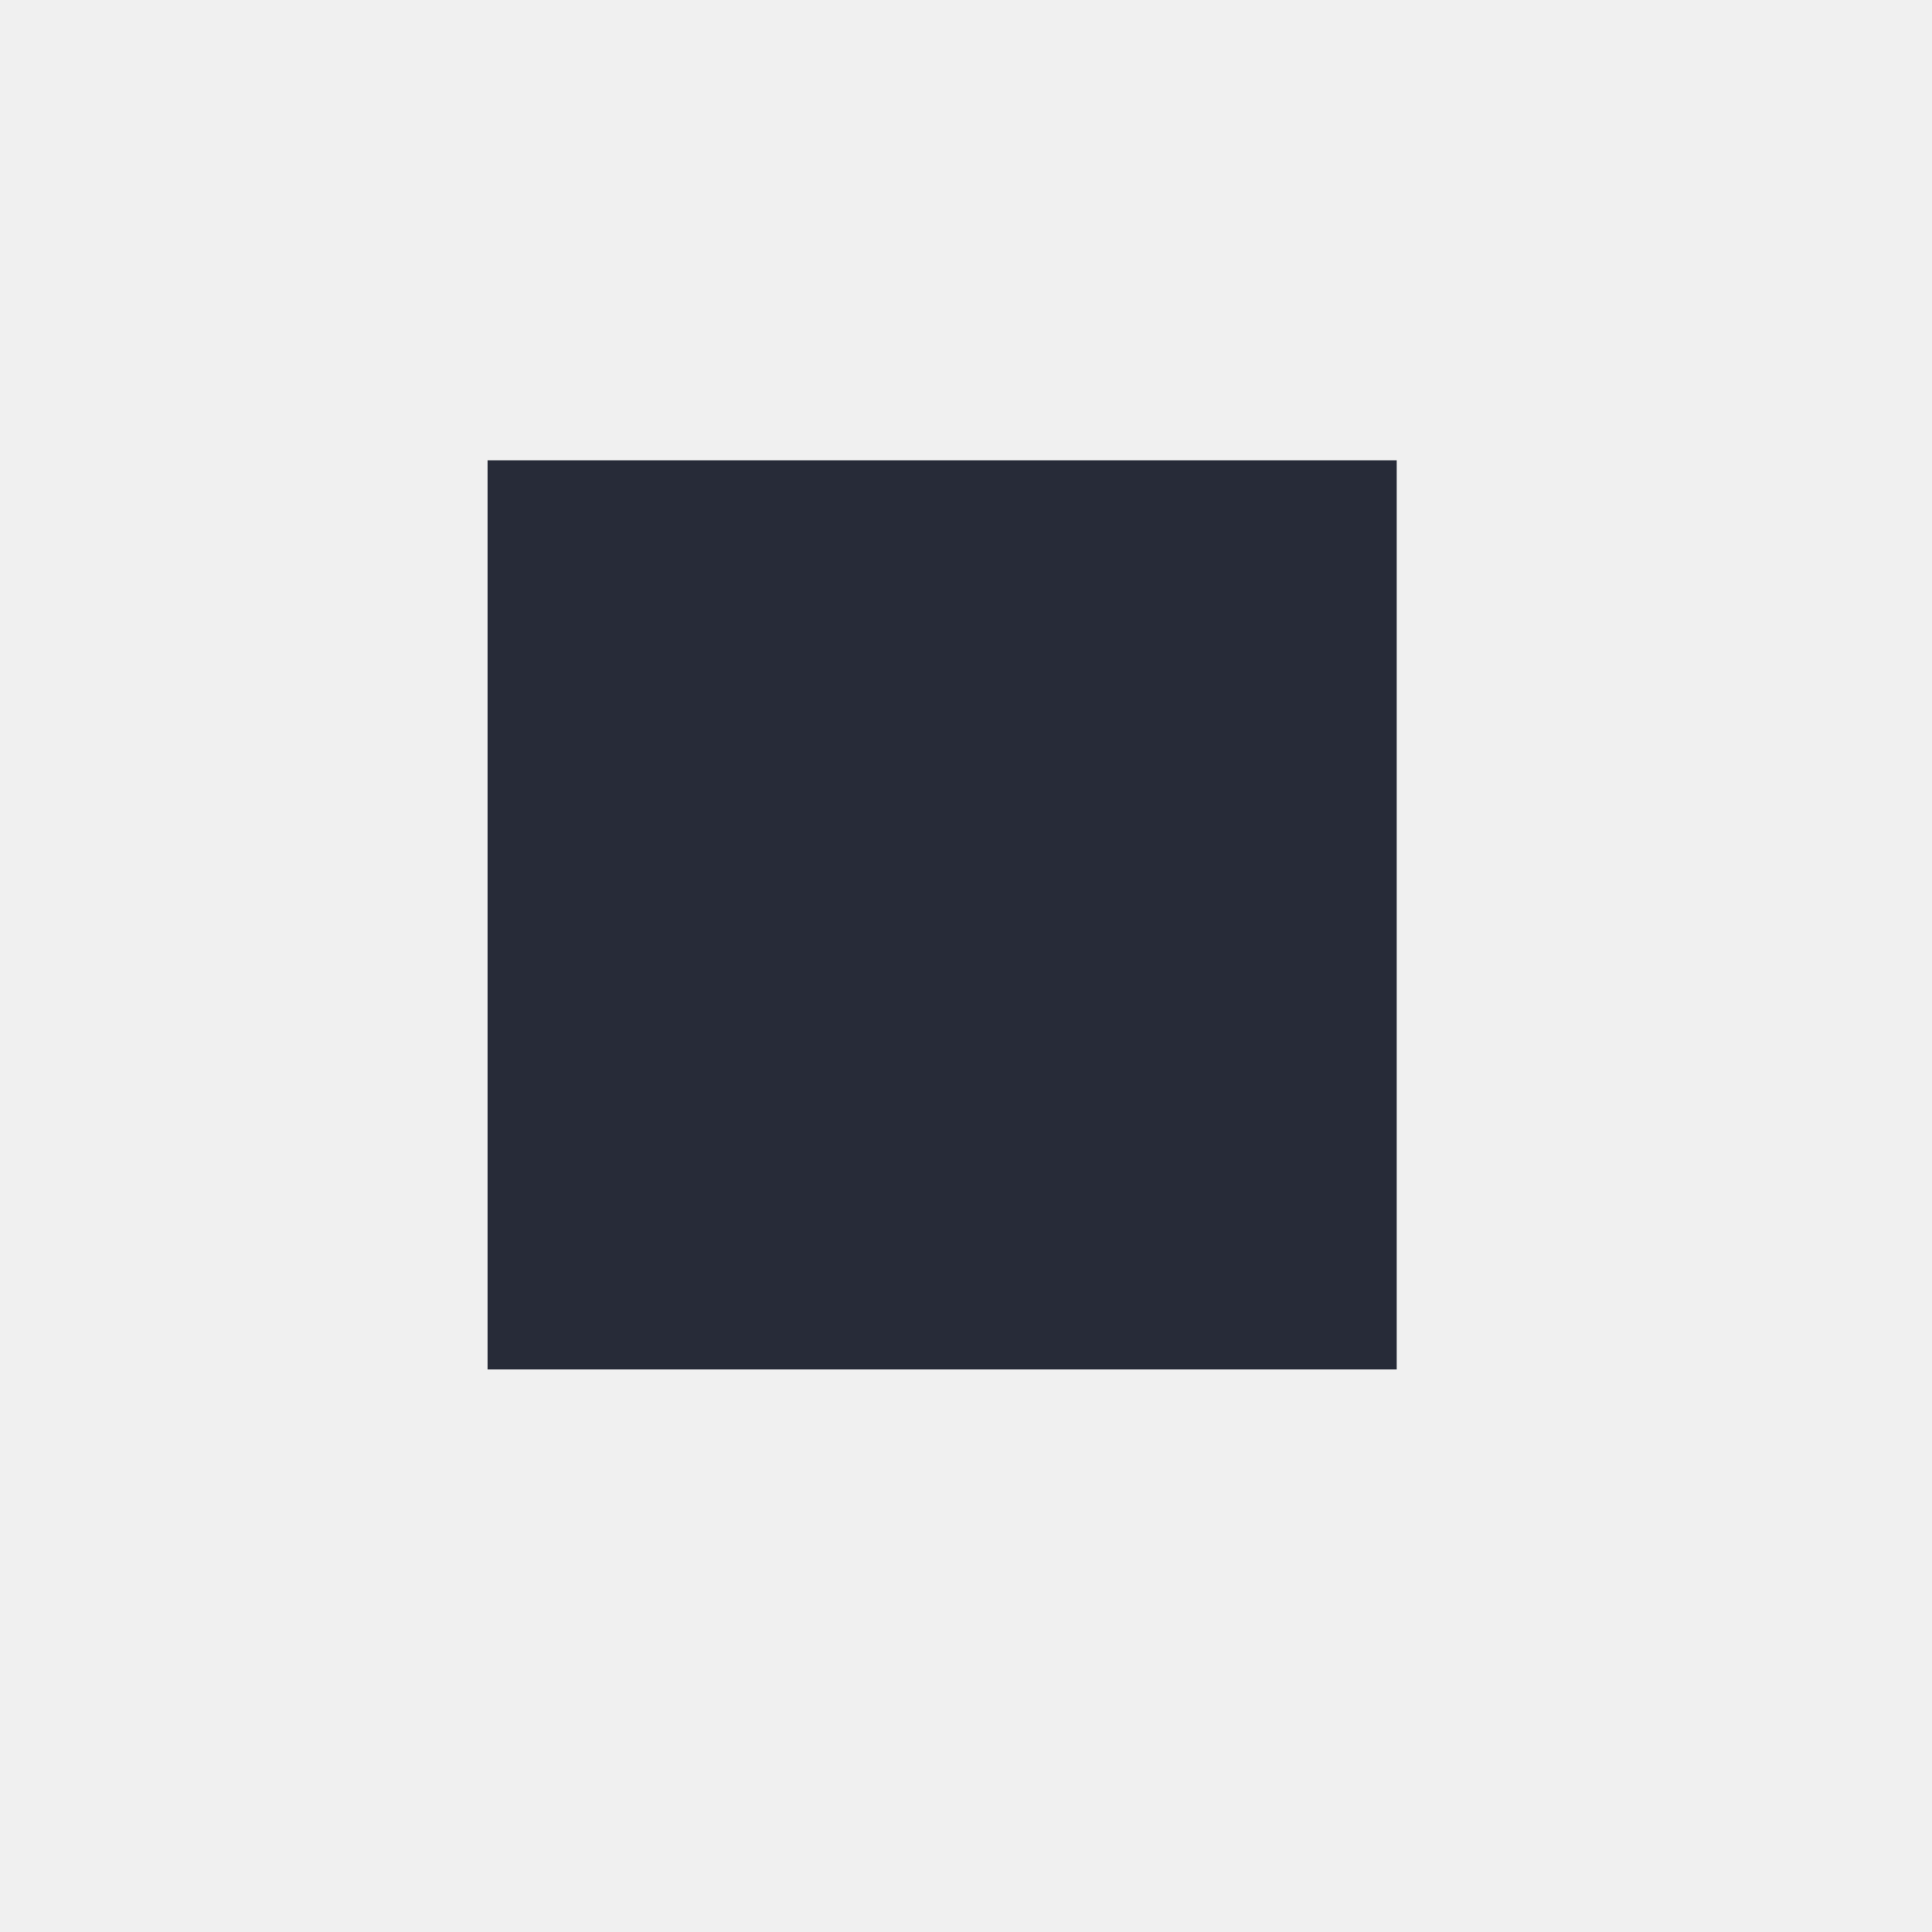
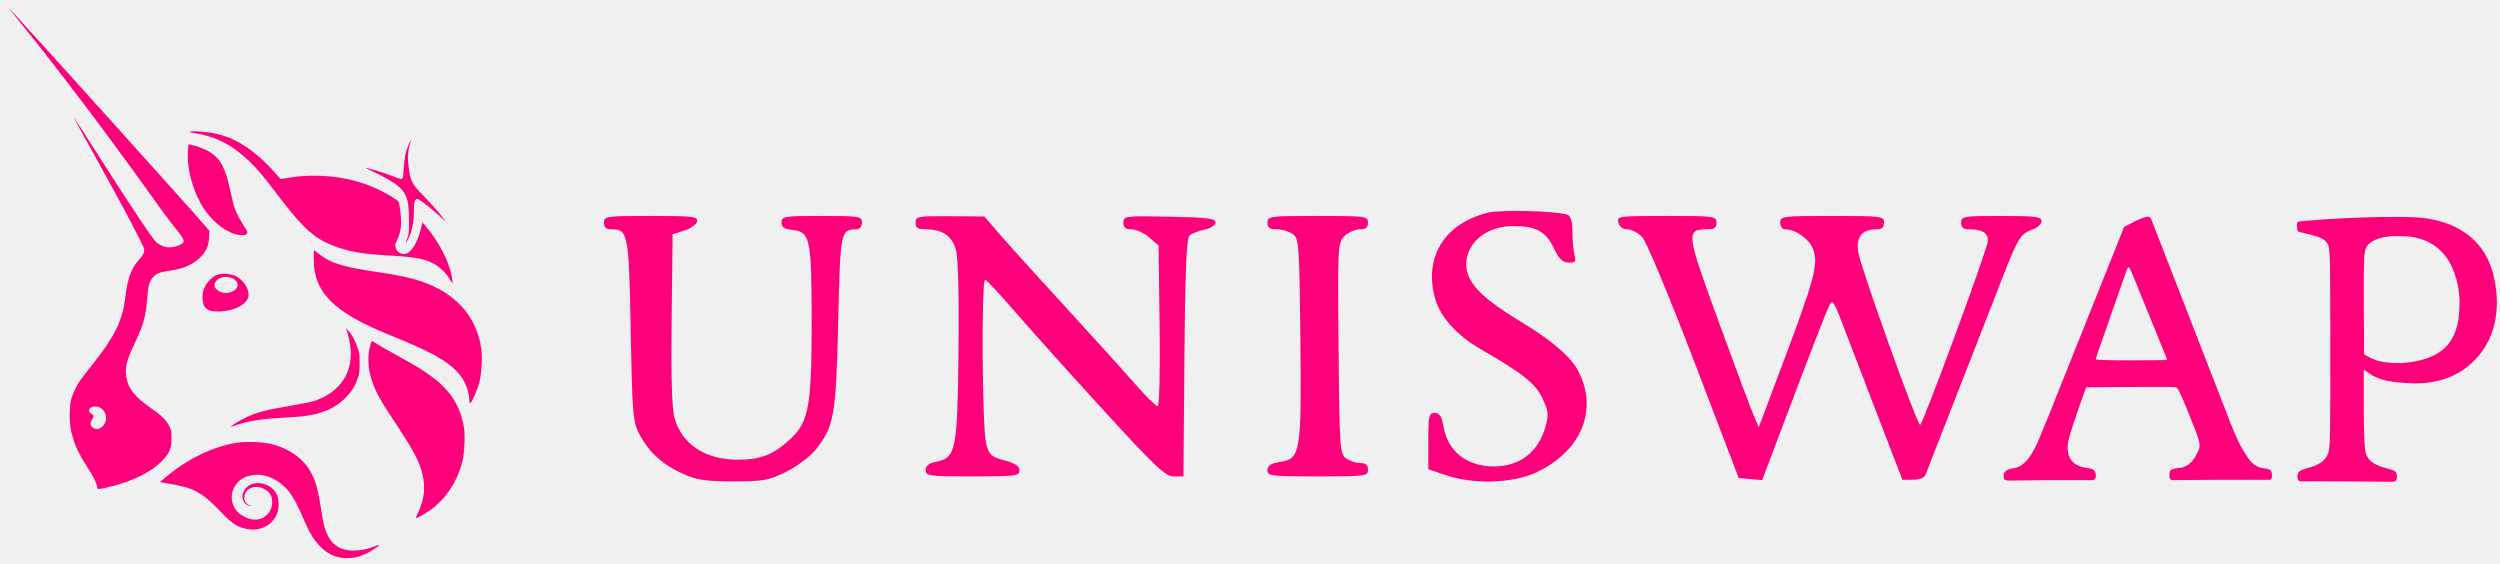
- <svg xmlns="http://www.w3.org/2000/svg" width="17" height="17" viewBox="0 0 17 17" fill="none">
-   <g clip-path="url(#clip0_10016_56628)">
-     <path d="M12.29 4.05L12.29 12.05L4.29 12.05L4.29 4.05L12.29 4.05Z" fill="#272B38" />
+ <svg xmlns="http://www.w3.org/2000/svg" width="213" height="48" viewBox="0 0 213 48" fill="none">
+   <g clip-path="url(#clip0_8015_12013)">
+     <path fill-rule="evenodd" clip-rule="evenodd" d="M1.556 1.705C6.851 8.197 12.666 16.353 13.606 17.672C13.656 17.743 13.693 17.794 13.714 17.824C14.216 18.524 14.629 19.044 14.944 19.439C15.641 20.316 15.848 20.576 15.432 20.816C15.096 21.008 14.75 21.072 14.404 21.072C14.013 21.072 13.573 20.882 13.252 20.574C13.025 20.357 11.474 18.082 9.362 14.771C7.745 12.238 6.393 10.136 6.356 10.101C6.271 10.02 6.272 10.023 9.197 15.309C11.033 18.628 12.29 21.081 12.29 21.238C12.29 21.557 12.203 21.724 11.813 22.164C11.164 22.896 10.873 23.719 10.663 25.422C10.428 27.331 9.767 28.679 7.935 30.987C6.863 32.338 6.687 32.586 6.417 33.13C6.076 33.816 5.982 34.2 5.944 35.066C5.904 35.981 5.982 36.573 6.259 37.448C6.501 38.214 6.754 38.72 7.401 39.733C7.96 40.606 8.281 41.255 8.281 41.509C8.281 41.711 8.319 41.711 9.184 41.514C11.255 41.041 12.936 40.211 13.881 39.193C14.466 38.563 14.604 38.215 14.608 37.352C14.611 36.788 14.591 36.669 14.44 36.344C14.194 35.816 13.746 35.376 12.759 34.695C11.466 33.802 10.914 33.083 10.761 32.094C10.636 31.283 10.781 30.711 11.497 29.196C12.237 27.628 12.421 26.96 12.545 25.38C12.625 24.359 12.736 23.957 13.026 23.634C13.329 23.297 13.602 23.182 14.351 23.079C15.573 22.91 16.351 22.591 16.991 21.996C17.546 21.479 17.778 20.982 17.814 20.233L17.841 19.665L17.531 19.3C16.408 17.977 0.804 0.666 0.735 0.666C0.72 0.666 1.089 1.134 1.556 1.705ZM8.911 36.102C9.165 35.648 9.03 35.064 8.606 34.779C8.204 34.509 7.581 34.636 7.581 34.987C7.581 35.094 7.64 35.172 7.772 35.241C7.995 35.357 8.011 35.487 7.836 35.753C7.658 36.022 7.673 36.259 7.876 36.42C8.204 36.679 8.668 36.537 8.911 36.102ZM16.553 11.337C16.052 11.259 16.03 11.25 16.266 11.213C16.718 11.143 17.785 11.239 18.52 11.415C20.236 11.827 21.797 12.883 23.464 14.757L23.907 15.255L24.541 15.152C27.209 14.719 29.924 15.063 32.195 16.123C32.82 16.415 33.805 16.995 33.928 17.144C33.967 17.191 34.039 17.497 34.088 17.824C34.256 18.953 34.172 19.819 33.83 20.465C33.644 20.817 33.634 20.929 33.759 21.23C33.858 21.47 34.137 21.648 34.413 21.647C34.977 21.647 35.584 20.725 35.866 19.443L35.977 18.934L36.199 19.187C37.414 20.577 38.368 22.473 38.532 23.823L38.574 24.174L38.37 23.855C38.019 23.304 37.666 22.93 37.214 22.627C36.399 22.083 35.537 21.897 33.255 21.776C31.193 21.666 30.027 21.488 28.87 21.107C26.902 20.459 25.91 19.596 23.572 16.498C22.534 15.122 21.892 14.36 21.253 13.747C19.803 12.354 18.377 11.623 16.553 11.337ZM34.393 14.41C34.444 13.488 34.568 12.88 34.817 12.324C34.916 12.104 35.008 11.924 35.022 11.924C35.036 11.924 34.994 12.087 34.927 12.285C34.746 12.824 34.716 13.561 34.841 14.419C34.999 15.508 35.089 15.665 36.228 16.84C36.762 17.392 37.384 18.087 37.609 18.386L38.019 18.929L37.609 18.541C37.108 18.066 35.956 17.141 35.702 17.009C35.531 16.92 35.506 16.922 35.401 17.027C35.304 17.125 35.283 17.271 35.27 17.964C35.249 19.043 35.103 19.736 34.752 20.429C34.562 20.803 34.532 20.723 34.703 20.3C34.832 19.985 34.845 19.846 34.844 18.801C34.842 16.702 34.595 16.197 33.148 15.332C32.782 15.113 32.178 14.797 31.806 14.63C31.434 14.463 31.139 14.318 31.15 14.307C31.191 14.266 32.602 14.682 33.17 14.902C34.015 15.231 34.154 15.273 34.257 15.234C34.326 15.207 34.359 15.005 34.393 14.41ZM16.016 12.798C15.88 14.419 16.509 16.587 17.526 18.001C18.314 19.098 19.536 19.95 20.438 20.032C21.029 20.086 21.206 19.899 20.939 19.505C20.568 18.957 20.112 18.115 19.991 17.754C19.916 17.53 19.753 16.868 19.629 16.283C19.204 14.285 18.788 13.507 17.825 12.916C17.474 12.701 16.724 12.419 16.289 12.339L16.058 12.297L16.016 12.798ZM33.159 28.526C28.407 26.594 26.733 24.916 26.733 22.085C26.733 21.669 26.747 21.328 26.764 21.328C26.782 21.328 26.965 21.465 27.173 21.633C28.137 22.414 29.216 22.748 32.203 23.188C33.961 23.447 34.951 23.656 35.863 23.962C38.764 24.934 40.559 26.905 40.987 29.591C41.111 30.372 41.038 31.835 40.837 32.607C40.677 33.216 40.191 34.314 40.063 34.356C40.027 34.368 39.992 34.23 39.983 34.041C39.934 33.033 39.429 32.051 38.582 31.315C37.618 30.479 36.324 29.814 33.159 28.526ZM29.593 28.314C29.66 28.514 29.763 28.971 29.823 29.329C30.203 31.617 29.014 33.466 26.701 34.183C26.456 34.258 25.491 34.449 24.557 34.606C22.666 34.924 21.823 35.15 20.975 35.562C20.373 35.855 19.645 36.293 19.689 36.336C19.703 36.35 19.84 36.317 19.994 36.263C21.063 35.884 22.253 35.687 24.06 35.592C24.778 35.555 25.594 35.495 25.874 35.459C27.485 35.254 28.601 34.76 29.469 33.868C29.952 33.371 30.24 32.908 30.472 32.256C30.619 31.842 30.639 31.688 30.64 30.955C30.641 30.208 30.623 30.072 30.464 29.612C30.255 29.009 30.009 28.558 29.697 28.204L29.472 27.949L29.593 28.314ZM32.001 33.237C31.37 31.866 31.225 30.543 31.571 29.308C31.608 29.176 31.667 29.068 31.703 29.068C31.739 29.068 31.888 29.149 32.034 29.249C32.325 29.447 32.909 29.78 34.464 30.636C36.404 31.705 37.51 32.532 38.262 33.477C38.921 34.305 39.328 35.248 39.525 36.397C39.636 37.048 39.571 38.615 39.405 39.271C38.884 41.339 37.671 42.963 35.942 43.911C35.689 44.049 35.461 44.163 35.437 44.164C35.412 44.164 35.505 43.928 35.642 43.637C36.224 42.409 36.29 41.214 35.85 39.884C35.581 39.07 35.032 38.077 33.923 36.398C32.634 34.445 32.318 33.926 32.001 33.237ZM20.107 37.734C18.109 38.062 15.914 39.131 14.151 40.635L13.626 41.083L14.087 41.156C16.495 41.535 17.143 41.872 18.814 43.61C19.775 44.61 20.099 44.832 20.897 45.038C22.068 45.34 23.222 44.785 23.618 43.73C23.795 43.259 23.771 42.478 23.568 42.086C23.085 41.153 21.679 40.851 20.999 41.535C20.433 42.104 20.598 42.962 21.302 43.109C21.463 43.144 21.459 43.136 21.261 43.046C20.953 42.905 20.819 42.71 20.817 42.399C20.813 41.67 21.638 41.262 22.406 41.611C22.968 41.868 23.192 42.203 23.192 42.789C23.192 43.693 22.43 44.374 21.544 44.263C21.07 44.203 20.491 43.897 20.18 43.543C19.398 42.65 19.703 41.241 20.794 40.7C21.625 40.289 22.73 40.39 23.586 40.957C24.57 41.608 24.989 42.203 25.836 44.155C26.112 44.791 26.467 45.507 26.625 45.746C27.428 46.96 28.39 47.555 29.549 47.555C30.188 47.555 30.669 47.437 31.273 47.132C31.723 46.905 32.36 46.475 32.314 46.428C32.301 46.415 32.115 46.474 31.9 46.559C30.635 47.057 29.349 47.023 28.602 46.47C28.131 46.123 27.752 45.43 27.557 44.564C27.523 44.414 27.412 43.752 27.309 43.093C27.05 41.421 26.8 40.67 26.219 39.808C25.624 38.926 24.48 38.186 23.202 37.855C22.404 37.649 20.969 37.593 20.107 37.734ZM17.308 24.813C17.481 24.169 18.038 23.555 18.612 23.377C18.977 23.264 19.731 23.336 20.085 23.518C20.772 23.871 21.271 24.674 21.163 25.255C21.031 25.962 19.895 26.528 18.589 26.537C17.921 26.542 17.675 26.451 17.42 26.108C17.262 25.895 17.203 25.206 17.308 24.813ZM19.91 23.77C20.252 23.981 20.34 24.294 20.139 24.583C20 24.782 19.571 24.971 19.257 24.971C18.785 24.971 18.27 24.633 18.27 24.323C18.27 23.701 19.257 23.367 19.91 23.77ZM122.31 25.553C121.244 22.008 123.002 19.067 126.752 18.122C127.828 17.851 132.698 17.974 133.532 18.293C133.838 18.41 133.972 18.859 133.975 19.781C133.977 20.508 134.056 21.391 134.15 21.742C134.294 22.276 134.21 22.381 133.647 22.372C133.138 22.364 132.83 22.066 132.4 21.163C131.714 19.721 130.882 19.263 128.945 19.257C126.471 19.25 124.662 20.916 124.956 22.927C125.148 24.237 126.456 25.525 129.392 27.296C132.186 28.981 133.816 30.366 134.465 31.608C136.202 34.926 134.719 38.478 130.849 40.267C128.862 41.186 125.533 41.281 123.192 40.486L121.693 39.977V37.581C121.693 35.412 121.745 35.186 122.239 35.186C122.653 35.186 122.831 35.459 122.977 36.316C123.338 38.445 124.956 39.738 127.261 39.738C129.519 39.738 131.097 38.504 131.702 36.267C131.959 35.315 131.915 34.963 131.404 33.912C130.792 32.652 129.738 31.815 126.158 29.75C124.171 28.604 122.767 27.072 122.31 25.553ZM52.134 19.538C51.645 19.538 51.455 19.378 51.455 18.968C51.455 18.427 51.645 18.399 55.473 18.399C59.026 18.399 59.48 18.453 59.399 18.861C59.348 19.114 58.857 19.466 58.307 19.643L57.308 19.964L57.222 27.219C57.165 32.06 57.246 34.853 57.464 35.612C58.112 37.87 60.089 39.169 62.879 39.169C64.82 39.169 65.955 38.715 67.38 37.367C68.913 35.917 69.158 34.54 69.153 27.381C69.148 20.32 69.025 19.737 67.509 19.591C66.819 19.524 66.587 19.363 66.587 18.951C66.587 18.436 66.815 18.399 70.014 18.399C73.249 18.399 73.44 18.431 73.44 18.968C73.44 19.319 73.248 19.539 72.94 19.542C71.618 19.553 71.594 19.679 71.415 27.422C71.231 35.462 71.058 36.414 69.429 38.384C68.959 38.952 67.838 39.777 66.939 40.218C65.472 40.935 65.006 41.017 62.447 41.013C60.089 41.008 59.344 40.894 58.164 40.357C56.443 39.574 55.323 38.559 54.498 37.035C53.922 35.971 53.872 35.395 53.739 28.187C53.586 19.935 53.512 19.538 52.134 19.538ZM78.851 19.538C78.199 19.538 78.008 19.409 78.008 18.968C78.008 18.435 78.191 18.401 80.935 18.423L83.861 18.446L85.262 20.059C86.031 20.946 88.541 23.72 90.838 26.224C93.135 28.727 95.772 31.64 96.698 32.696C97.624 33.753 98.496 34.617 98.635 34.617C98.778 34.617 98.85 31.633 98.799 27.763L98.709 20.91L97.907 20.224C97.467 19.846 96.793 19.538 96.409 19.538C95.898 19.538 95.711 19.383 95.711 18.96C95.711 18.405 95.856 18.386 99.636 18.463C102.851 18.527 103.562 18.617 103.562 18.957C103.562 19.199 103.165 19.453 102.608 19.567C102.083 19.674 101.505 19.909 101.323 20.09C101.089 20.324 100.969 23.344 100.911 30.505L100.829 40.591H100.002C99.289 40.591 98.441 39.79 93.908 34.83C91.011 31.661 87.63 27.895 86.394 26.461C85.158 25.027 84.05 23.842 83.933 23.829C83.601 23.792 83.681 36.606 84.02 37.822C84.285 38.77 84.466 38.934 85.59 39.233C86.494 39.474 86.859 39.718 86.859 40.081C86.859 40.548 86.515 40.591 82.862 40.591C79.144 40.591 78.865 40.554 78.865 40.058C78.865 39.695 79.134 39.471 79.709 39.356C81.452 39.009 81.568 38.458 81.665 30.028C81.72 25.308 81.64 22.004 81.453 21.313C81.124 20.096 80.305 19.538 78.851 19.538ZM108.79 19.538C108.179 19.538 107.988 19.402 107.988 18.968C107.988 18.425 108.179 18.399 112.271 18.399C116.363 18.399 116.554 18.425 116.554 18.968C116.554 19.386 116.363 19.538 115.84 19.538C115.447 19.538 114.864 19.799 114.544 20.118C113.978 20.682 113.963 20.962 114.044 29.672C114.122 38.176 114.156 38.668 114.681 39.05C114.986 39.272 115.532 39.453 115.894 39.453C116.363 39.453 116.554 39.617 116.554 40.023C116.554 40.566 116.363 40.591 112.271 40.591C108.276 40.591 107.988 40.556 107.988 40.059C107.988 39.658 108.268 39.481 109.119 39.346C110.809 39.077 110.895 38.525 110.79 28.69C110.706 20.813 110.67 20.322 110.146 19.941C109.841 19.719 109.231 19.538 108.79 19.538ZM138.665 19.538C138.275 19.538 137.978 19.321 137.885 18.968C137.741 18.418 137.877 18.399 141.992 18.399C146.058 18.399 146.248 18.425 146.248 18.968C146.248 19.406 146.058 19.538 145.426 19.538C143.629 19.538 143.669 19.863 146.39 27.304C147.774 31.091 149.119 34.689 149.377 35.299L149.847 36.407L152.028 30.604C154.595 23.773 154.928 22.51 154.492 21.264C154.188 20.396 153.007 19.538 152.116 19.538C151.864 19.538 151.673 19.293 151.673 18.968C151.673 18.424 151.864 18.399 156.099 18.399C160.334 18.399 160.524 18.424 160.524 18.968C160.524 19.373 160.334 19.538 159.865 19.538C158.665 19.538 158.135 20.175 158.308 21.415C158.485 22.691 163.396 36.402 163.602 36.197C163.937 35.863 169.375 21.103 169.375 20.527C169.375 19.838 168.891 19.538 167.782 19.538C167.282 19.538 167.091 19.381 167.091 18.968C167.091 18.431 167.282 18.399 170.518 18.399C173.424 18.399 173.944 18.467 173.944 18.841C173.944 19.084 173.588 19.406 173.153 19.557C172.174 19.897 171.928 20.285 170.7 23.429C170.161 24.809 168.474 29.13 166.95 33.029C165.427 36.929 164.115 40.29 164.035 40.498C163.955 40.706 163.483 40.876 162.985 40.876H162.082L160.031 35.541C158.903 32.608 157.57 29.132 157.069 27.817C156.211 25.565 156.139 25.467 155.816 26.11C155.628 26.486 154.273 29.968 152.805 33.848L150.136 40.904L149.14 40.819L148.143 40.734L144.344 30.798C142.221 25.247 140.269 20.57 139.92 20.2C139.577 19.835 139.012 19.538 138.665 19.538ZM195.756 19.658C195.708 19.55 195.708 19.162 195.708 19.162C195.708 19.162 195.698 19.022 195.756 18.947C195.815 18.872 195.836 18.87 196.046 18.85L196.048 18.85C196.819 18.777 198.365 18.654 199.656 18.597C199.774 18.592 199.906 18.586 200.048 18.58L200.051 18.579L200.053 18.579L200.054 18.579C201.475 18.515 204.017 18.429 205.764 18.516C209.116 18.683 211.501 20.304 212.313 22.982C213.126 25.659 212.696 28.173 211.589 29.773C210.481 31.373 208.619 32.75 205.523 32.66C202.967 32.587 202.284 32.108 201.737 31.726C201.622 31.645 201.512 31.568 201.393 31.501V34.916C201.42 37.245 201.439 38.363 201.62 38.777C201.863 39.335 202.412 39.678 203.482 39.941C203.482 39.941 203.966 40.055 204.091 40.176C204.216 40.297 204.216 40.566 204.216 40.566C204.216 40.566 204.241 40.817 204.141 40.945C204.041 41.073 203.847 41.047 203.847 41.047L199.108 41.009L196.251 41.002C196.251 41.002 195.951 41.059 195.838 40.938C195.726 40.818 195.736 40.566 195.736 40.566C195.736 40.566 195.761 40.295 195.892 40.174C196.023 40.053 196.511 39.917 196.511 39.917C197.613 39.608 198.091 39.28 198.341 38.664C198.542 38.167 198.543 37.245 198.541 29.723C198.539 22.589 198.529 21.258 198.365 20.876C198.123 20.309 197.517 20.159 196.654 19.945L196.654 19.945C196.483 19.903 196.301 19.858 196.111 19.807C196.111 19.807 195.804 19.766 195.756 19.658ZM209.555 25.479C209.555 26.649 209.534 28.48 208.289 29.651C207.044 30.821 204.592 31.142 202.927 30.816C202.403 30.713 202.103 30.555 201.872 30.433L201.848 30.421L201.422 30.196L201.398 26.086C201.382 23.511 201.409 21.833 201.47 21.594C201.525 20.236 203.528 20.067 204.507 20.117C208.694 20.117 209.433 23.645 209.555 25.479ZM182.609 18.559C182.609 18.559 182.404 18.637 182.094 18.755L180.976 19.332L180.171 21.342C179.728 22.447 178.918 24.477 178.371 25.851C177.375 28.355 176.717 30 176.024 31.717C175.821 32.222 175.206 33.76 174.658 35.135C174.11 36.509 173.562 37.817 173.441 38.042C173.42 38.079 173.399 38.119 173.376 38.161C173.07 38.737 172.538 39.738 171.598 39.889C171.598 39.889 171.081 39.94 170.889 40.129C170.698 40.318 170.717 40.473 170.717 40.473V40.711C170.717 40.711 170.734 40.827 170.842 40.884C170.951 40.942 171.098 40.945 171.098 40.945L174.536 40.906H178.09C178.09 40.906 178.342 40.935 178.439 40.855C178.536 40.774 178.562 40.655 178.562 40.655V40.404C178.562 40.404 178.513 40.132 178.372 40.026C178.231 39.92 177.704 39.847 177.704 39.847C176.281 39.66 176.036 38.584 176.212 37.617C176.298 37.141 176.87 35.382 177.514 33.612L177.737 33L181.46 32.971C183.509 32.956 185.277 32.966 185.39 32.995C185.552 33.036 185.778 33.495 186.443 35.132C187.449 37.612 187.53 37.914 187.307 38.378C187.293 38.406 187.279 38.438 187.263 38.471C187.054 38.92 186.648 39.792 185.625 39.88C185.625 39.88 185.082 39.899 184.947 40.062C184.812 40.224 184.841 40.411 184.841 40.411V40.659C184.841 40.659 184.877 40.805 184.947 40.862C185.017 40.92 185.134 40.905 185.134 40.905L188.515 40.881L193.266 40.881C193.266 40.881 193.453 40.901 193.504 40.829C193.554 40.757 193.565 40.673 193.565 40.673V40.343C193.565 40.343 193.544 40.168 193.453 40.071C193.361 39.975 192.745 39.873 192.745 39.873C191.958 39.746 191.566 39.096 191.274 38.612C191.2 38.489 191.132 38.376 191.065 38.286C190.93 38.101 190.447 37.091 190.068 36.119C189.69 35.147 188.836 32.952 188.171 31.24C187.506 29.529 186.578 27.142 186.109 25.936C185.64 24.729 184.748 22.434 184.127 20.835C184.025 20.572 183.934 20.337 183.852 20.126L183.852 20.125C183.436 19.051 183.268 18.617 183.222 18.559C183.072 18.368 182.609 18.559 182.609 18.559ZM182.387 25.093C182.237 24.729 181.973 24.075 181.801 23.64C181.487 22.85 181.368 22.668 181.271 22.831C181.243 22.878 181.045 23.419 180.832 24.031C179.454 27.997 178.83 29.783 178.705 30.12C178.627 30.331 178.562 30.549 178.562 30.604C178.562 30.668 179.683 30.704 181.604 30.704C183.276 30.704 184.645 30.684 184.645 30.658C184.645 30.633 184.496 30.254 184.313 29.817C184.131 29.379 183.684 28.287 183.321 27.389C182.958 26.491 182.537 25.458 182.387 25.093Z" fill="#FF007A" />
  </g>
  <defs>
-     <clipPath id="clip0_10016_56628">
-       <rect width="11.314" height="11.314" fill="white" transform="translate(8.28955 0.0499878) rotate(45)" />
+     <clipPath id="clip0_8015_12013">
+       <rect width="212" height="46.889" fill="white" transform="translate(0.734276 0.665771)" />
    </clipPath>
  </defs>
</svg>
